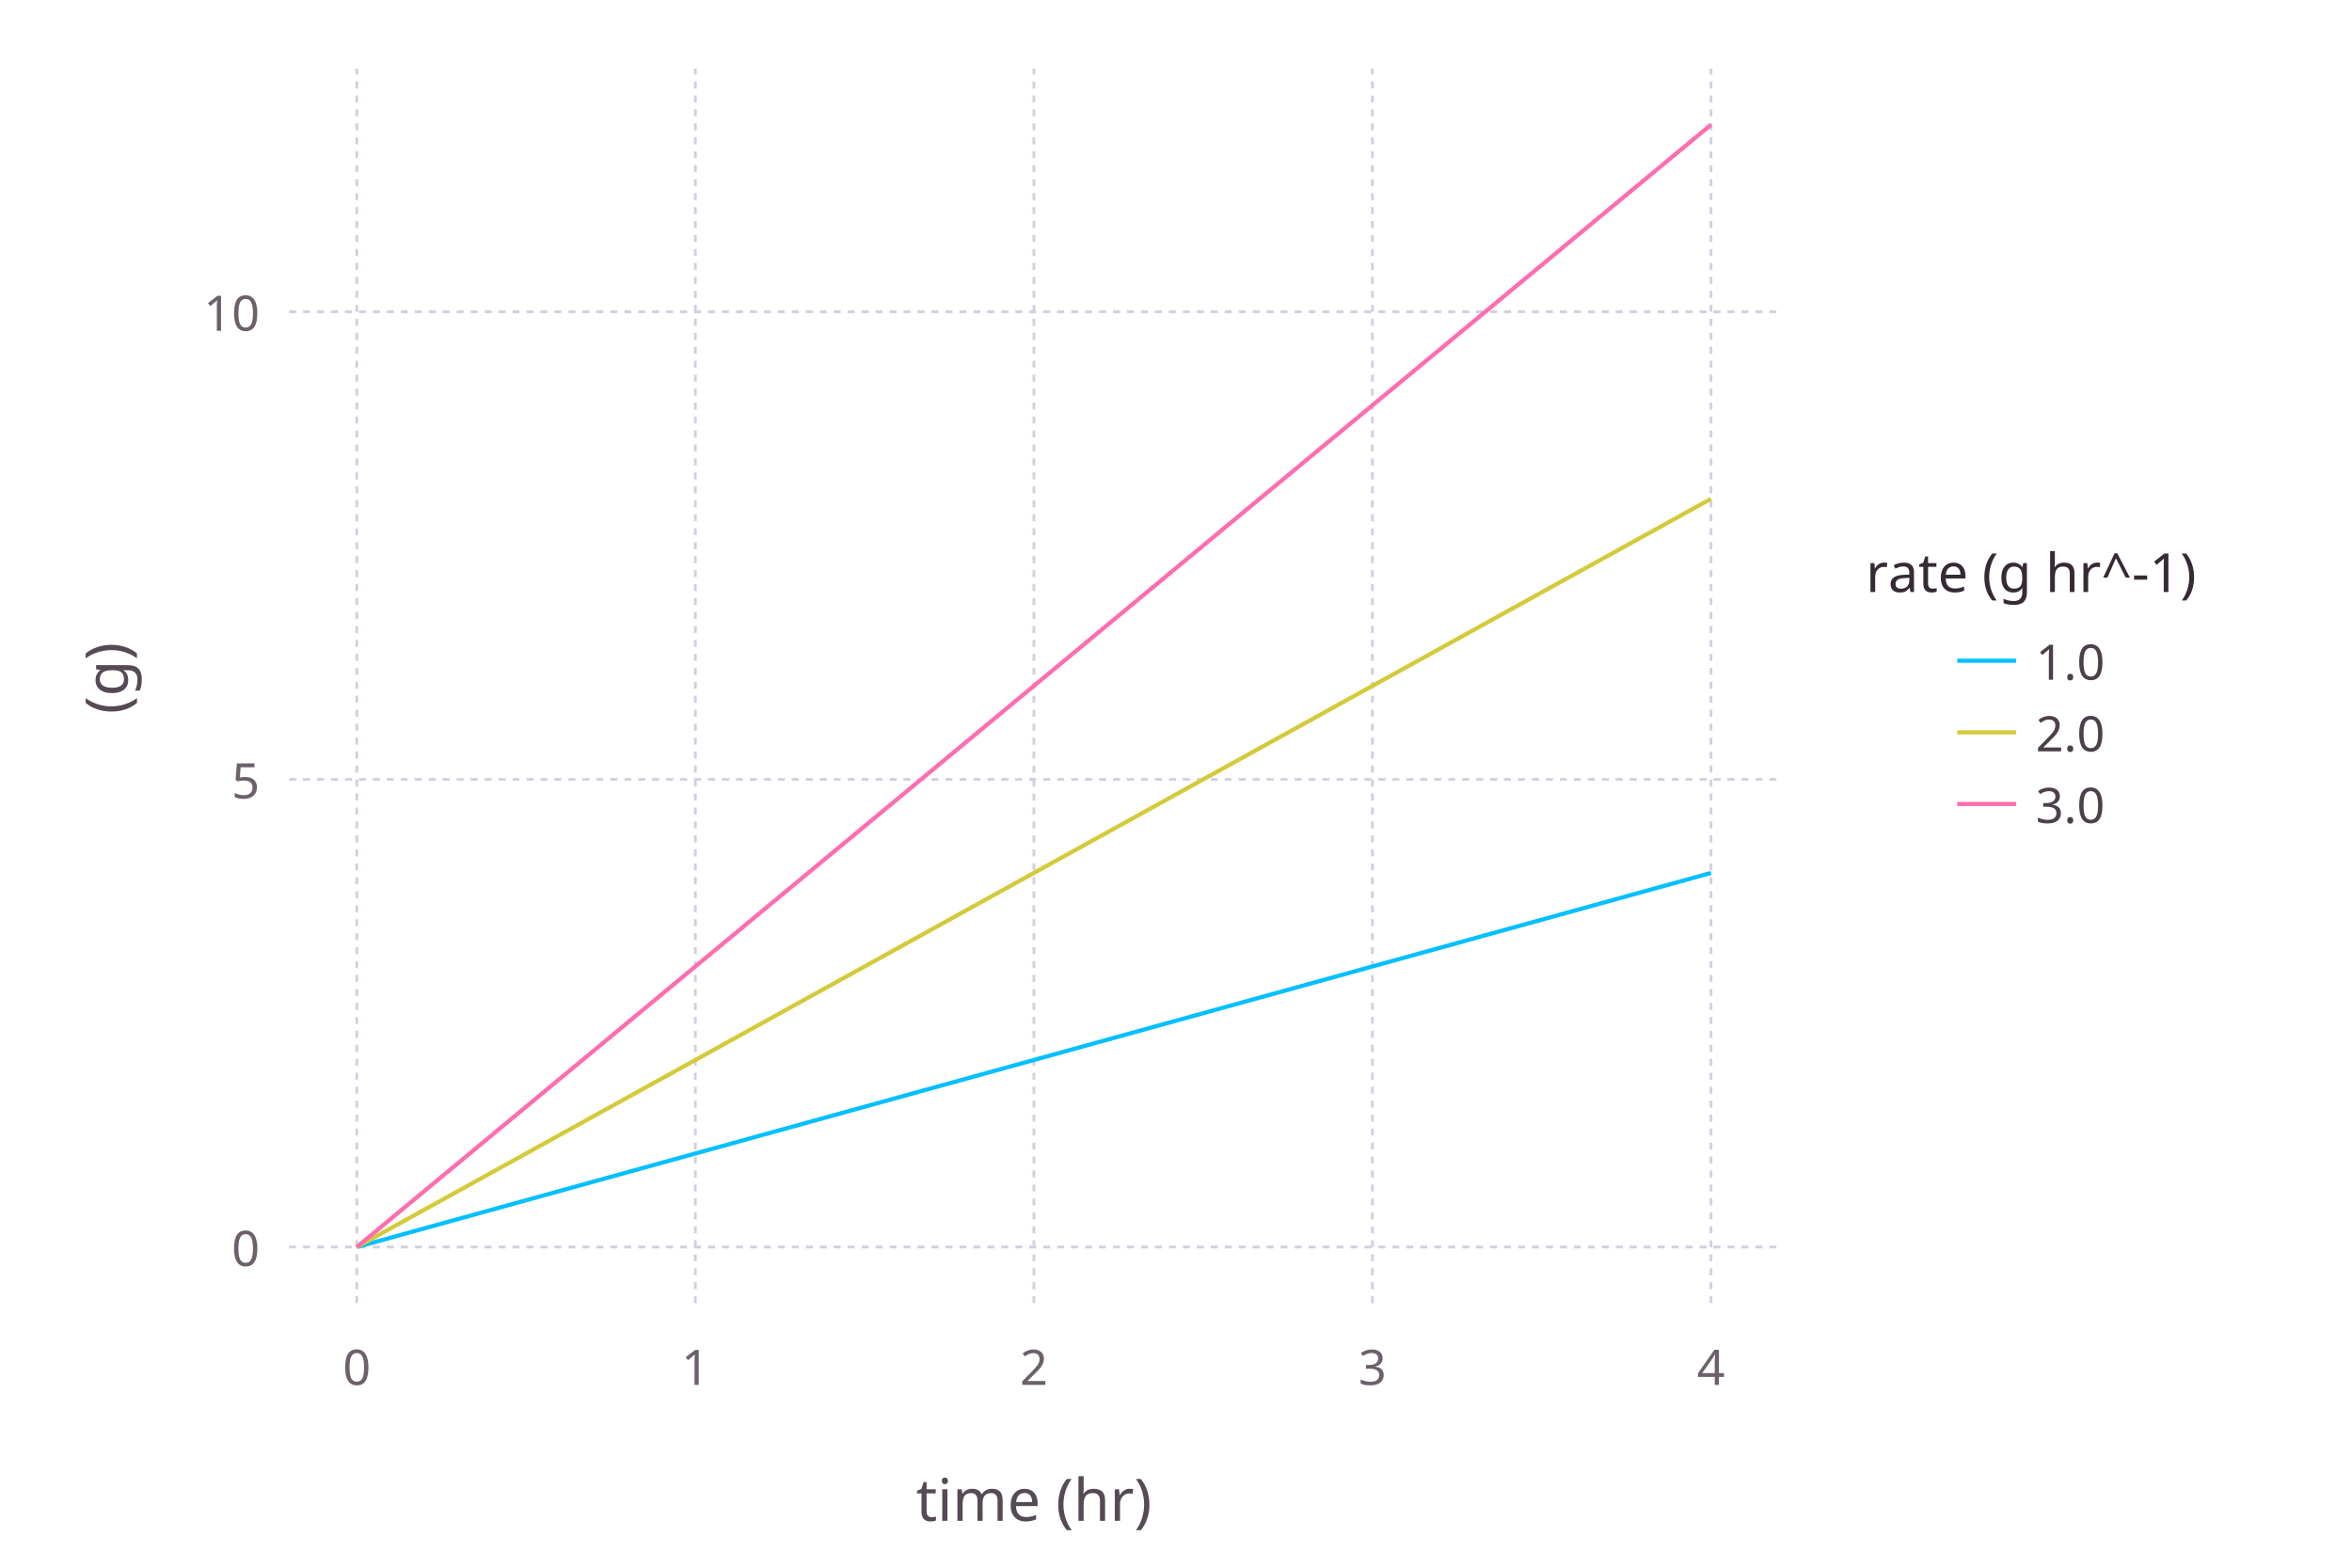
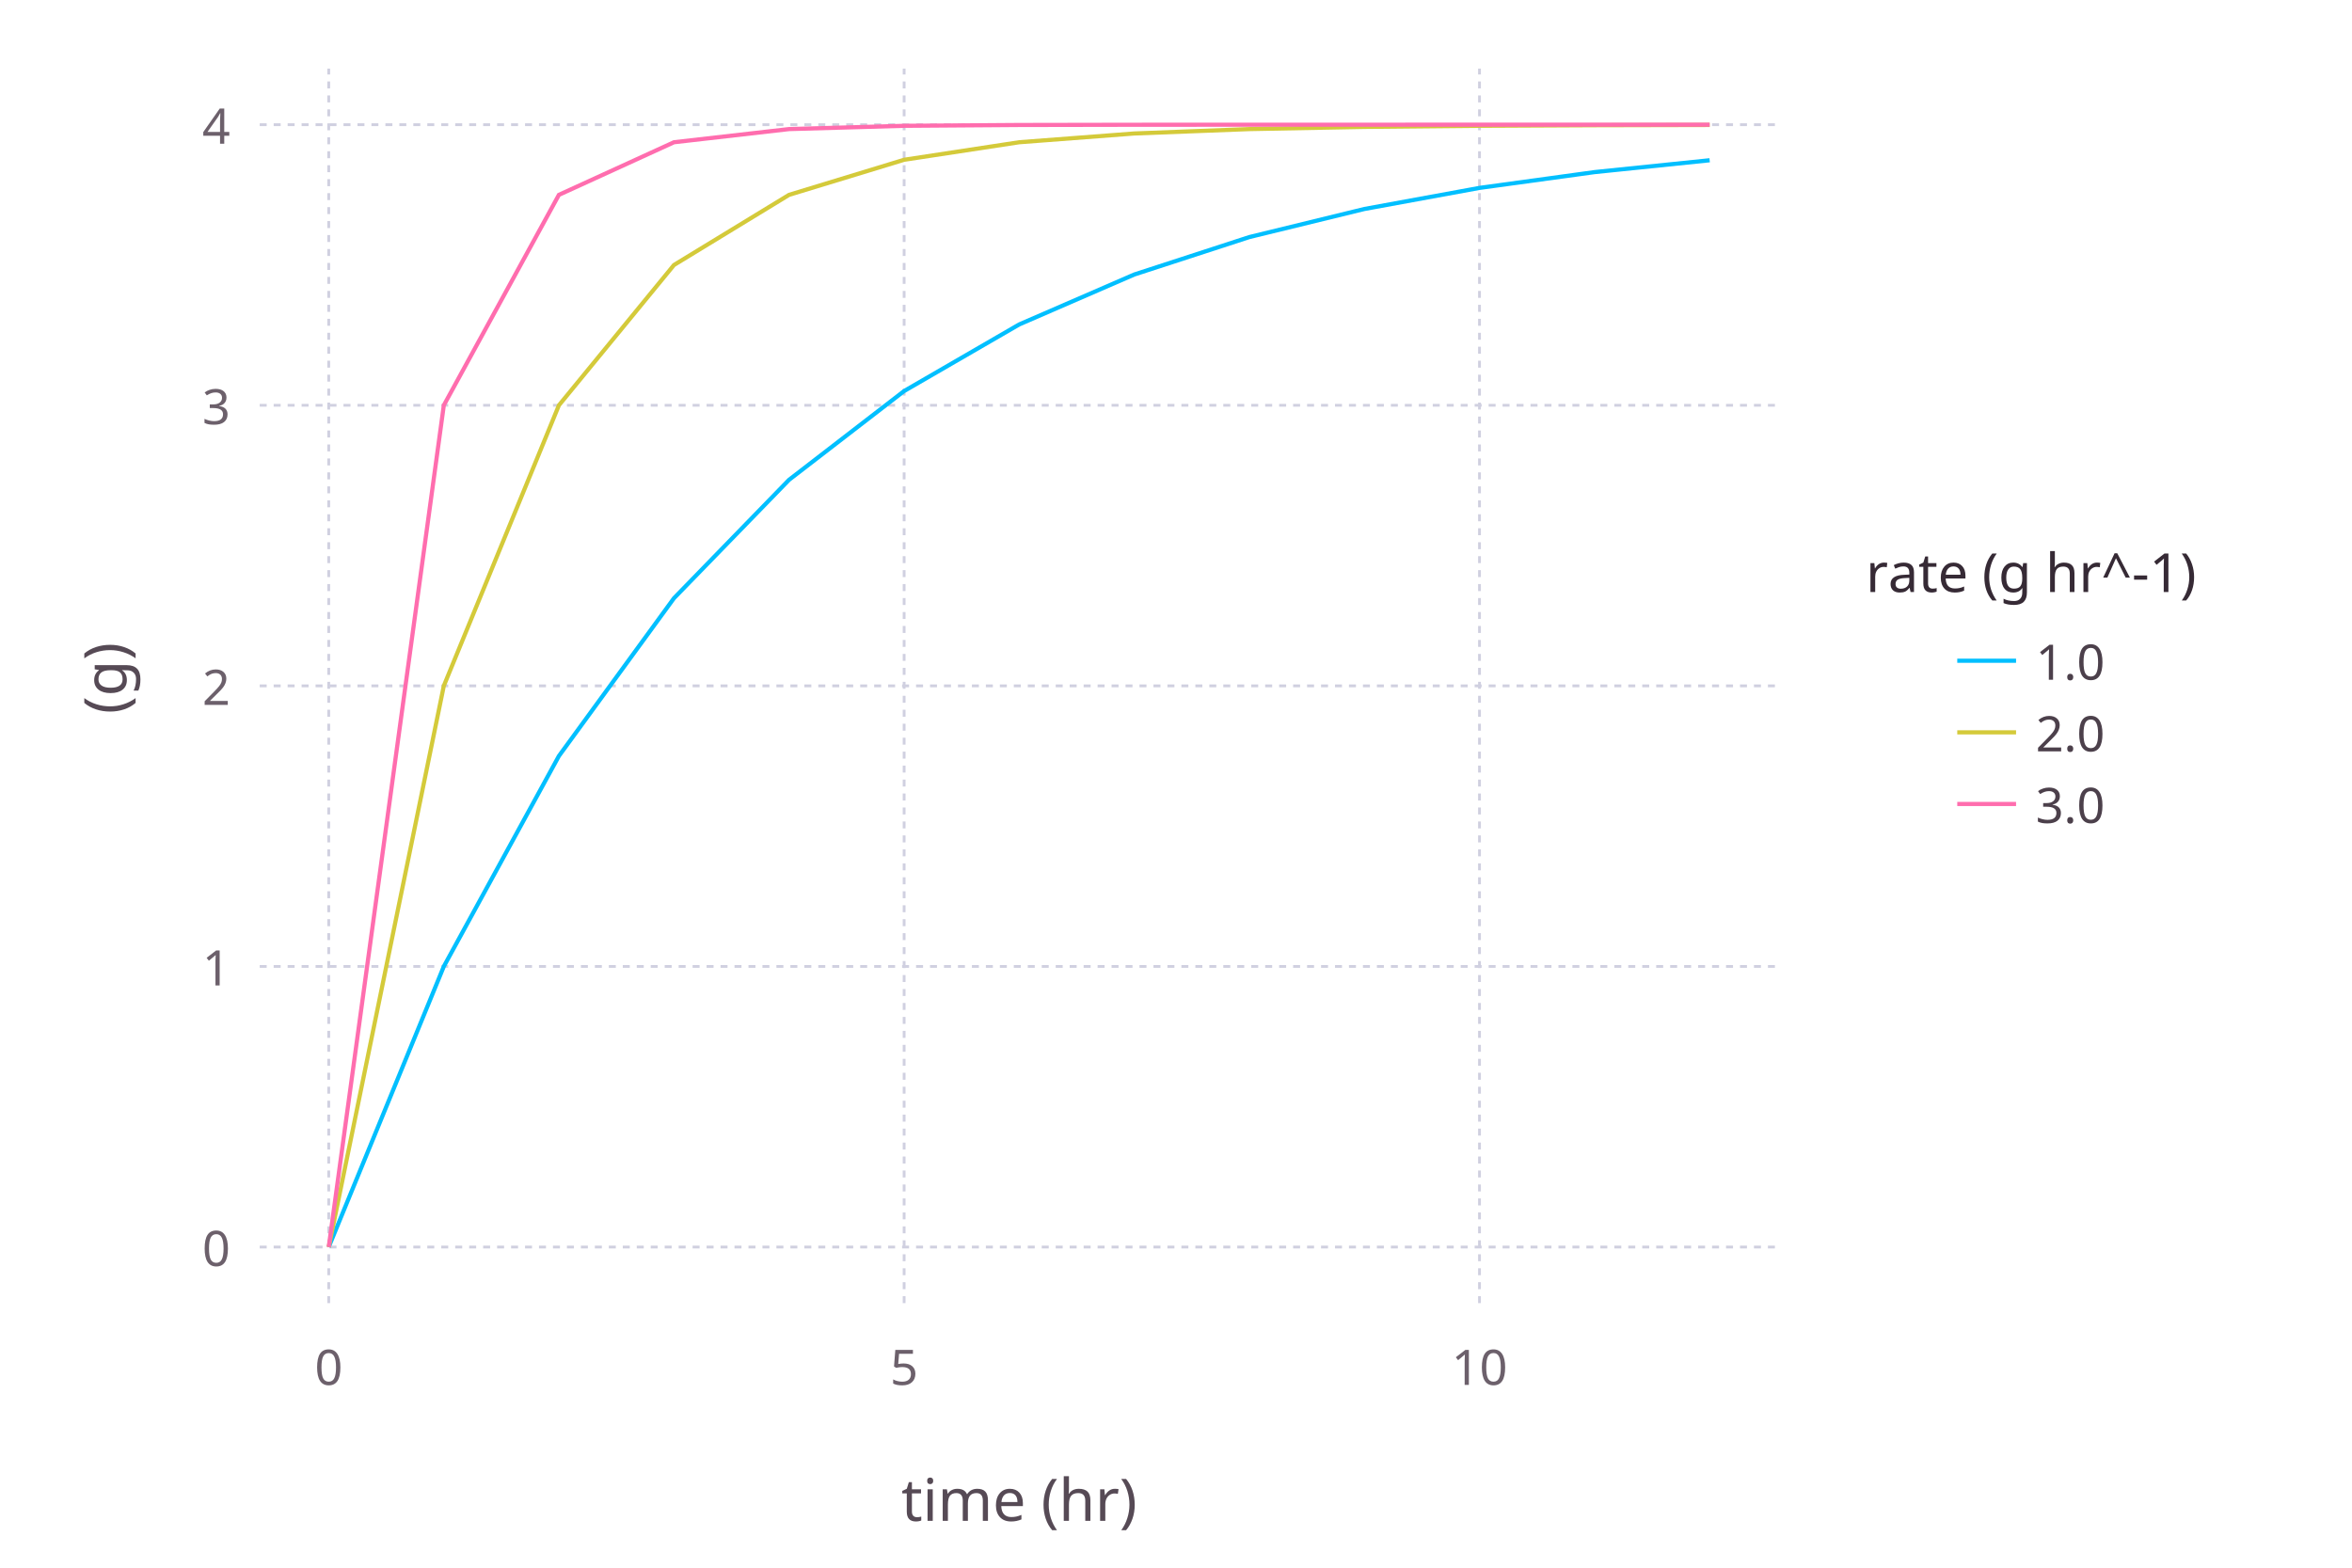
<svg xmlns="http://www.w3.org/2000/svg" xmlns:xlink="http://www.w3.org/1999/xlink" width="480" height="320" viewBox="0 0 480 320">
  <defs>
    <g>
-       <g id="glyph-0-0-e32bd720">
+       <g id="glyph-0-0-25b437ff">
        <path d="M 3.172 -0.75 C 3.305 -0.75 3.461 -0.758 3.641 -0.781 C 3.828 -0.812 3.969 -0.844 4.062 -0.875 L 4.062 -0.078 C 3.969 -0.023 3.816 0.02 3.609 0.062 C 3.41 0.102 3.203 0.125 2.984 0.125 C 1.734 0.125 1.109 -0.539 1.109 -1.875 L 1.109 -5.609 L 0.188 -5.609 L 0.188 -6.125 L 1.109 -6.547 L 1.531 -7.906 L 2.156 -7.906 L 2.156 -6.438 L 4.016 -6.438 L 4.016 -5.609 L 2.156 -5.609 L 2.156 -1.906 C 2.156 -1.531 2.242 -1.242 2.422 -1.047 C 2.609 -0.848 2.859 -0.75 3.172 -0.75 Z M 3.172 -0.75 " />
      </g>
-       <g id="glyph-0-1-e32bd720">
+       <g id="glyph-0-1-25b437ff">
        <path d="M 2.078 0 L 1.016 0 L 1.016 -6.438 L 2.078 -6.438 Z M 0.938 -8.172 C 0.938 -8.41 0.992 -8.582 1.109 -8.688 C 1.234 -8.789 1.383 -8.844 1.562 -8.844 C 1.727 -8.844 1.867 -8.789 1.984 -8.688 C 2.109 -8.582 2.172 -8.41 2.172 -8.172 C 2.172 -7.941 2.109 -7.77 1.984 -7.656 C 1.867 -7.551 1.727 -7.5 1.562 -7.5 C 1.383 -7.5 1.234 -7.551 1.109 -7.656 C 0.992 -7.77 0.938 -7.941 0.938 -8.172 Z M 0.938 -8.172 " />
      </g>
-       <g id="glyph-0-2-e32bd720">
+       <g id="glyph-0-2-25b437ff">
        <path d="M 9.203 0 L 9.203 -4.141 C 9.203 -5.16 8.77 -5.672 7.906 -5.672 C 7.301 -5.672 6.859 -5.492 6.578 -5.141 C 6.297 -4.797 6.156 -4.266 6.156 -3.547 L 6.156 0 L 5.109 0 L 5.109 -4.141 C 5.109 -4.648 5 -5.031 4.781 -5.281 C 4.57 -5.539 4.242 -5.672 3.797 -5.672 C 3.203 -5.672 2.766 -5.488 2.484 -5.125 C 2.211 -4.758 2.078 -4.16 2.078 -3.328 L 2.078 0 L 1.016 0 L 1.016 -6.438 L 1.875 -6.438 L 2.031 -5.562 L 2.094 -5.562 C 2.27 -5.875 2.523 -6.113 2.859 -6.281 C 3.191 -6.457 3.566 -6.547 3.984 -6.547 C 4.992 -6.547 5.648 -6.188 5.953 -5.469 L 6.016 -5.469 C 6.223 -5.812 6.504 -6.078 6.859 -6.266 C 7.211 -6.453 7.617 -6.547 8.078 -6.547 C 8.805 -6.547 9.348 -6.359 9.703 -5.984 C 10.066 -5.609 10.25 -5.008 10.25 -4.188 L 10.25 0 Z M 9.203 0 " />
      </g>
-       <g id="glyph-0-3-e32bd720">
+       <g id="glyph-0-3-25b437ff">
        <path d="M 3.75 0.125 C 2.789 0.125 2.035 -0.164 1.484 -0.75 C 0.93 -1.344 0.656 -2.148 0.656 -3.172 C 0.656 -4.203 0.91 -5.02 1.422 -5.625 C 1.941 -6.238 2.633 -6.547 3.5 -6.547 C 4.312 -6.547 4.957 -6.285 5.438 -5.766 C 5.914 -5.242 6.156 -4.539 6.156 -3.656 L 6.156 -3.016 L 1.75 -3.016 C 1.77 -2.285 1.957 -1.727 2.312 -1.344 C 2.664 -0.969 3.16 -0.781 3.797 -0.781 C 4.141 -0.781 4.469 -0.812 4.781 -0.875 C 5.094 -0.938 5.453 -1.051 5.859 -1.219 L 5.859 -0.297 C 5.504 -0.148 5.172 -0.047 4.859 0.016 C 4.547 0.086 4.176 0.125 3.75 0.125 Z M 3.5 -5.688 C 2.988 -5.688 2.586 -5.523 2.297 -5.203 C 2.004 -4.879 1.832 -4.426 1.781 -3.844 L 5.047 -3.844 C 5.047 -4.445 4.91 -4.906 4.641 -5.219 C 4.367 -5.531 3.988 -5.688 3.5 -5.688 Z M 3.5 -5.688 " />
      </g>
-       <g id="glyph-0-4-e32bd720">
+       <g id="glyph-0-4-25b437ff">
</g>
-       <g id="glyph-0-5-e32bd720">
+       <g id="glyph-0-5-25b437ff">
        <path d="M 0.484 -3.281 C 0.484 -4.32 0.633 -5.289 0.938 -6.188 C 1.238 -7.094 1.676 -7.883 2.25 -8.562 L 3.234 -8.562 C 2.672 -7.812 2.25 -6.984 1.969 -6.078 C 1.688 -5.18 1.547 -4.254 1.547 -3.297 C 1.547 -2.359 1.691 -1.441 1.984 -0.547 C 2.273 0.348 2.691 1.164 3.234 1.906 L 2.25 1.906 C 1.676 1.238 1.238 0.461 0.938 -0.422 C 0.633 -1.316 0.484 -2.27 0.484 -3.281 Z M 0.484 -3.281 " />
      </g>
-       <g id="glyph-0-6-e32bd720">
+       <g id="glyph-0-6-25b437ff">
        <path d="M 5.406 0 L 5.406 -4.109 C 5.406 -4.641 5.285 -5.031 5.047 -5.281 C 4.816 -5.539 4.457 -5.672 3.969 -5.672 C 3.312 -5.672 2.832 -5.488 2.531 -5.125 C 2.227 -4.758 2.078 -4.16 2.078 -3.328 L 2.078 0 L 1.016 0 L 1.016 -9.125 L 2.078 -9.125 L 2.078 -6.453 C 2.078 -6.098 2.055 -5.797 2.016 -5.547 L 2.094 -5.547 C 2.281 -5.859 2.547 -6.102 2.891 -6.281 C 3.242 -6.457 3.645 -6.547 4.094 -6.547 C 4.875 -6.547 5.461 -6.359 5.859 -5.984 C 6.254 -5.609 6.453 -5.008 6.453 -4.188 L 6.453 0 Z M 5.406 0 " />
      </g>
-       <g id="glyph-0-7-e32bd720">
+       <g id="glyph-0-7-25b437ff">
        <path d="M 4.016 -6.547 C 4.305 -6.547 4.562 -6.523 4.781 -6.484 L 4.641 -5.516 C 4.41 -5.566 4.18 -5.594 3.953 -5.594 C 3.609 -5.594 3.289 -5.5 3 -5.312 C 2.707 -5.125 2.477 -4.863 2.312 -4.531 C 2.156 -4.195 2.078 -3.832 2.078 -3.438 L 2.078 0 L 1.016 0 L 1.016 -6.438 L 1.891 -6.438 L 2 -5.25 L 2.047 -5.25 C 2.297 -5.676 2.586 -6 2.922 -6.219 C 3.254 -6.438 3.617 -6.547 4.016 -6.547 Z M 4.016 -6.547 " />
      </g>
-       <g id="glyph-0-8-e32bd720">
+       <g id="glyph-0-8-25b437ff">
        <path d="M 3.125 -3.281 C 3.125 -2.258 2.969 -1.301 2.656 -0.406 C 2.352 0.477 1.922 1.25 1.359 1.906 L 0.375 1.906 C 0.914 1.164 1.328 0.348 1.609 -0.547 C 1.898 -1.441 2.047 -2.359 2.047 -3.297 C 2.047 -4.254 1.906 -5.18 1.625 -6.078 C 1.344 -6.984 0.922 -7.812 0.359 -8.562 L 1.359 -8.562 C 1.93 -7.883 2.367 -7.094 2.672 -6.188 C 2.973 -5.281 3.125 -4.312 3.125 -3.281 Z M 3.125 -3.281 " />
      </g>
-       <g id="glyph-1-0-e32bd720">
+       <g id="glyph-1-0-25b437ff">
        <path d="M 5.234 -3.578 C 5.234 -2.336 5.035 -1.414 4.641 -0.812 C 4.242 -0.207 3.648 0.094 2.859 0.094 C 2.078 0.094 1.484 -0.211 1.078 -0.828 C 0.68 -1.453 0.484 -2.367 0.484 -3.578 C 0.484 -4.816 0.676 -5.738 1.062 -6.344 C 1.445 -6.945 2.047 -7.25 2.859 -7.25 C 3.629 -7.25 4.219 -6.938 4.625 -6.312 C 5.031 -5.688 5.234 -4.773 5.234 -3.578 Z M 1.375 -3.578 C 1.375 -2.547 1.488 -1.801 1.719 -1.344 C 1.957 -0.883 2.336 -0.656 2.859 -0.656 C 3.379 -0.656 3.754 -0.891 3.984 -1.359 C 4.223 -1.828 4.344 -2.566 4.344 -3.578 C 4.344 -4.578 4.223 -5.312 3.984 -5.781 C 3.754 -6.258 3.379 -6.5 2.859 -6.5 C 2.336 -6.5 1.957 -6.266 1.719 -5.797 C 1.488 -5.336 1.375 -4.598 1.375 -3.578 Z M 1.375 -3.578 " />
      </g>
-       <g id="glyph-1-1-e32bd720">
+       <g id="glyph-1-1-25b437ff">
+         <path d="M 2.75 -4.375 C 3.5 -4.375 4.086 -4.188 4.516 -3.812 C 4.941 -3.438 5.156 -2.926 5.156 -2.281 C 5.156 -1.539 4.914 -0.957 4.438 -0.531 C 3.969 -0.113 3.316 0.094 2.484 0.094 C 1.68 0.094 1.062 -0.031 0.625 -0.281 L 0.625 -1.125 C 0.863 -0.977 1.148 -0.863 1.484 -0.781 C 1.828 -0.695 2.16 -0.656 2.484 -0.656 C 3.047 -0.656 3.477 -0.785 3.781 -1.047 C 4.094 -1.316 4.25 -1.695 4.25 -2.188 C 4.25 -3.156 3.656 -3.641 2.469 -3.641 C 2.082 -3.641 1.672 -3.586 1.234 -3.484 L 0.797 -3.766 L 1.062 -7.141 L 4.656 -7.141 L 4.656 -6.344 L 1.828 -6.344 L 1.656 -4.266 C 2.031 -4.336 2.395 -4.375 2.75 -4.375 Z M 2.75 -4.375 " />
+       </g>
+       <g id="glyph-1-2-25b437ff">
        <path d="M 3.547 0 L 2.688 0 L 2.688 -4.984 C 2.688 -5.43 2.703 -5.844 2.734 -6.219 C 2.641 -6.125 2.539 -6.035 2.438 -5.953 C 2.102 -5.672 1.738 -5.367 1.344 -5.047 L 0.891 -5.641 L 2.828 -7.141 L 3.547 -7.141 Z M 3.547 0 " />
      </g>
-       <g id="glyph-1-2-e32bd720">
+       <g id="glyph-1-3-25b437ff">
        <path d="M 5.203 0 L 0.484 0 L 0.484 -0.734 L 2.344 -2.625 C 2.906 -3.195 3.273 -3.602 3.453 -3.844 C 3.641 -4.082 3.781 -4.316 3.875 -4.547 C 3.969 -4.773 4.016 -5.02 4.016 -5.281 C 4.016 -5.664 3.898 -5.961 3.672 -6.172 C 3.441 -6.379 3.133 -6.484 2.75 -6.484 C 2.457 -6.484 2.18 -6.438 1.922 -6.344 C 1.66 -6.25 1.363 -6.07 1.031 -5.812 L 0.562 -6.406 C 1.227 -6.957 1.957 -7.234 2.75 -7.234 C 3.414 -7.234 3.941 -7.062 4.328 -6.719 C 4.711 -6.383 4.906 -5.926 4.906 -5.344 C 4.906 -5.031 4.848 -4.727 4.734 -4.438 C 4.629 -4.145 4.461 -3.848 4.234 -3.547 C 4.004 -3.242 3.617 -2.832 3.078 -2.312 L 1.594 -0.844 L 1.594 -0.797 L 5.203 -0.797 Z M 5.203 0 " />
      </g>
-       <g id="glyph-1-3-e32bd720">
+       <g id="glyph-1-4-25b437ff">
        <path d="M 4.938 -5.469 C 4.938 -5.008 4.805 -4.633 4.547 -4.344 C 4.297 -4.051 3.93 -3.859 3.453 -3.766 L 3.453 -3.719 C 4.023 -3.645 4.453 -3.461 4.734 -3.172 C 5.016 -2.879 5.156 -2.5 5.156 -2.031 C 5.156 -1.352 4.914 -0.828 4.438 -0.453 C 3.969 -0.086 3.289 0.094 2.406 0.094 C 2.031 0.094 1.68 0.066 1.359 0.016 C 1.047 -0.035 0.742 -0.133 0.453 -0.281 L 0.453 -1.109 C 0.754 -0.961 1.078 -0.848 1.422 -0.766 C 1.766 -0.68 2.098 -0.641 2.422 -0.641 C 3.629 -0.641 4.234 -1.109 4.234 -2.047 C 4.234 -2.891 3.566 -3.312 2.234 -3.312 L 1.531 -3.312 L 1.531 -4.062 L 2.234 -4.062 C 2.797 -4.062 3.234 -4.18 3.547 -4.422 C 3.867 -4.66 4.031 -4.988 4.031 -5.406 C 4.031 -5.75 3.914 -6.016 3.688 -6.203 C 3.457 -6.398 3.141 -6.5 2.734 -6.5 C 2.41 -6.5 2.113 -6.453 1.844 -6.359 C 1.582 -6.273 1.273 -6.125 0.922 -5.906 L 0.484 -6.5 C 0.773 -6.727 1.113 -6.906 1.5 -7.031 C 1.883 -7.164 2.289 -7.234 2.719 -7.234 C 3.414 -7.234 3.957 -7.078 4.344 -6.766 C 4.738 -6.453 4.938 -6.02 4.938 -5.469 Z M 4.938 -5.469 " />
      </g>
-       <g id="glyph-1-4-e32bd720">
+       <g id="glyph-1-5-25b437ff">
        <path d="M 5.516 -1.625 L 4.484 -1.625 L 4.484 0 L 3.625 0 L 3.625 -1.625 L 0.203 -1.625 L 0.203 -2.375 L 3.562 -7.172 L 4.484 -7.172 L 4.484 -2.406 L 5.516 -2.406 Z M 3.625 -2.406 L 3.625 -4.656 C 3.625 -5.102 3.645 -5.629 3.688 -6.234 L 3.641 -6.234 C 3.598 -6.148 3.531 -6.023 3.438 -5.859 C 3.352 -5.691 3.273 -5.555 3.203 -5.453 L 1.062 -2.406 Z M 3.625 -2.406 " />
      </g>
-       <g id="glyph-1-5-e32bd720">
-         <path d="M 2.75 -4.375 C 3.5 -4.375 4.086 -4.188 4.516 -3.812 C 4.941 -3.438 5.156 -2.926 5.156 -2.281 C 5.156 -1.539 4.914 -0.957 4.438 -0.531 C 3.969 -0.113 3.316 0.094 2.484 0.094 C 1.68 0.094 1.062 -0.031 0.625 -0.281 L 0.625 -1.125 C 0.863 -0.977 1.148 -0.863 1.484 -0.781 C 1.828 -0.695 2.16 -0.656 2.484 -0.656 C 3.047 -0.656 3.477 -0.785 3.781 -1.047 C 4.094 -1.316 4.25 -1.695 4.25 -2.188 C 4.25 -3.156 3.656 -3.641 2.469 -3.641 C 2.082 -3.641 1.672 -3.586 1.234 -3.484 L 0.797 -3.766 L 1.062 -7.141 L 4.656 -7.141 L 4.656 -6.344 L 1.828 -6.344 L 1.656 -4.266 C 2.031 -4.336 2.395 -4.375 2.75 -4.375 Z M 2.75 -4.375 " />
-       </g>
-       <g id="glyph-1-6-e32bd720">
+       <g id="glyph-1-6-25b437ff">
        <path d="M 0.719 -0.547 C 0.719 -0.754 0.77 -0.914 0.875 -1.031 C 0.977 -1.156 1.129 -1.219 1.328 -1.219 C 1.523 -1.219 1.676 -1.156 1.781 -1.031 C 1.895 -0.914 1.953 -0.754 1.953 -0.547 C 1.953 -0.328 1.895 -0.156 1.781 -0.031 C 1.676 0.082 1.523 0.141 1.328 0.141 C 1.141 0.141 0.988 0.082 0.875 -0.031 C 0.77 -0.156 0.719 -0.328 0.719 -0.547 Z M 0.719 -0.547 " />
      </g>
-       <g id="glyph-2-0-e32bd720">
+       <g id="glyph-2-0-25b437ff">
</g>
-       <g id="glyph-3-0-e32bd720">
+       <g id="glyph-3-0-25b437ff">
        <path d="M -3.281 -0.484 C -4.32 -0.484 -5.289 -0.633 -6.188 -0.938 C -7.094 -1.238 -7.883 -1.676 -8.562 -2.25 L -8.562 -3.234 C -7.812 -2.672 -6.984 -2.25 -6.078 -1.969 C -5.18 -1.688 -4.254 -1.547 -3.297 -1.547 C -2.359 -1.547 -1.441 -1.691 -0.547 -1.984 C 0.348 -2.273 1.164 -2.691 1.906 -3.234 L 1.906 -2.25 C 1.238 -1.676 0.461 -1.238 -0.422 -0.938 C -1.316 -0.633 -2.27 -0.484 -3.281 -0.484 Z M -3.281 -0.484 " />
      </g>
-       <g id="glyph-3-1-e32bd720">
+       <g id="glyph-3-1-25b437ff">
        <path d="M -0.75 -3.469 C -0.75 -4.113 -0.922 -4.582 -1.266 -4.875 C -1.617 -5.176 -2.18 -5.328 -2.953 -5.328 L -3.203 -5.328 C -4.066 -5.328 -4.691 -5.176 -5.078 -4.875 C -5.473 -4.582 -5.672 -4.109 -5.672 -3.453 C -5.672 -2.91 -5.457 -2.488 -5.031 -2.188 C -4.602 -1.895 -3.988 -1.75 -3.188 -1.75 C -2.395 -1.75 -1.789 -1.891 -1.375 -2.172 C -0.957 -2.461 -0.75 -2.895 -0.75 -3.469 Z M -0.062 -5.312 L -0.844 -5.344 L -0.844 -5.297 C -0.195 -4.867 0.125 -4.207 0.125 -3.312 C 0.125 -2.477 -0.164 -1.828 -0.75 -1.359 C -1.332 -0.891 -2.148 -0.656 -3.203 -0.656 C -4.242 -0.656 -5.062 -0.891 -5.656 -1.359 C -6.25 -1.836 -6.547 -2.484 -6.547 -3.297 C -6.547 -4.172 -6.223 -4.844 -5.578 -5.312 L -5.578 -5.375 L -6.438 -5.516 L -6.438 -6.359 L 0.109 -6.359 C 1.023 -6.359 1.719 -6.125 2.188 -5.656 C 2.656 -5.188 2.891 -4.461 2.891 -3.484 C 2.891 -2.547 2.75 -1.773 2.469 -1.172 L 1.5 -1.172 C 1.832 -1.797 2 -2.586 2 -3.547 C 2 -4.086 1.836 -4.516 1.516 -4.828 C 1.203 -5.148 0.758 -5.312 0.188 -5.312 Z M -0.062 -5.312 " />
      </g>
-       <g id="glyph-4-0-e32bd720">
+       <g id="glyph-4-0-25b437ff">
        <path d="M -3.281 -3.125 C -2.258 -3.125 -1.301 -2.969 -0.406 -2.656 C 0.477 -2.352 1.25 -1.922 1.906 -1.359 L 1.906 -0.375 C 1.164 -0.914 0.348 -1.328 -0.547 -1.609 C -1.441 -1.898 -2.359 -2.047 -3.297 -2.047 C -4.254 -2.047 -5.18 -1.906 -6.078 -1.625 C -6.984 -1.344 -7.812 -0.922 -8.562 -0.359 L -8.562 -1.359 C -7.883 -1.93 -7.094 -2.367 -6.188 -2.672 C -5.281 -2.973 -4.312 -3.125 -3.281 -3.125 Z M -3.281 -3.125 " />
      </g>
-       <g id="glyph-5-0-e32bd720">
+       <g id="glyph-5-0-25b437ff">
        <path d="M 3.688 -6 C 3.945 -6 4.176 -5.977 4.375 -5.938 L 4.266 -5.047 C 4.047 -5.098 3.832 -5.125 3.625 -5.125 C 3.312 -5.125 3.02 -5.035 2.75 -4.859 C 2.488 -4.691 2.281 -4.457 2.125 -4.156 C 1.977 -3.852 1.906 -3.516 1.906 -3.141 L 1.906 0 L 0.938 0 L 0.938 -5.891 L 1.734 -5.891 L 1.844 -4.812 L 1.875 -4.812 C 2.102 -5.207 2.367 -5.504 2.672 -5.703 C 2.984 -5.898 3.32 -6 3.688 -6 Z M 3.688 -6 " />
      </g>
-       <g id="glyph-5-1-e32bd720">
+       <g id="glyph-5-1-25b437ff">
        <path d="M 4.578 0 L 4.391 -0.844 L 4.344 -0.844 C 4.051 -0.469 3.758 -0.211 3.469 -0.078 C 3.176 0.047 2.805 0.109 2.359 0.109 C 1.785 0.109 1.332 -0.039 1 -0.344 C 0.664 -0.656 0.5 -1.086 0.5 -1.641 C 0.5 -2.836 1.441 -3.461 3.328 -3.516 L 4.328 -3.562 L 4.328 -3.906 C 4.328 -4.352 4.227 -4.68 4.031 -4.891 C 3.844 -5.109 3.535 -5.219 3.109 -5.219 C 2.797 -5.219 2.5 -5.172 2.219 -5.078 C 1.945 -4.984 1.691 -4.879 1.453 -4.766 L 1.156 -5.484 C 1.445 -5.641 1.77 -5.766 2.125 -5.859 C 2.477 -5.953 2.828 -6 3.172 -6 C 3.879 -6 4.406 -5.836 4.75 -5.516 C 5.102 -5.203 5.281 -4.703 5.281 -4.016 L 5.281 0 Z M 2.578 -0.672 C 3.117 -0.672 3.547 -0.816 3.859 -1.109 C 4.172 -1.398 4.328 -1.816 4.328 -2.359 L 4.328 -2.891 L 3.453 -2.844 C 2.773 -2.82 2.281 -2.711 1.969 -2.516 C 1.664 -2.328 1.516 -2.031 1.516 -1.625 C 1.516 -1.32 1.609 -1.086 1.797 -0.922 C 1.984 -0.754 2.242 -0.672 2.578 -0.672 Z M 2.578 -0.672 " />
      </g>
-       <g id="glyph-5-2-e32bd720">
+       <g id="glyph-5-2-25b437ff">
        <path d="M 2.906 -0.688 C 3.031 -0.688 3.176 -0.695 3.344 -0.719 C 3.508 -0.738 3.641 -0.77 3.734 -0.812 L 3.734 -0.062 C 3.641 -0.02 3.5 0.016 3.312 0.047 C 3.125 0.086 2.93 0.109 2.734 0.109 C 1.586 0.109 1.016 -0.5 1.016 -1.719 L 1.016 -5.141 L 0.172 -5.141 L 0.172 -5.609 L 1.016 -6 L 1.406 -7.25 L 1.984 -7.25 L 1.984 -5.891 L 3.688 -5.891 L 3.688 -5.141 L 1.984 -5.141 L 1.984 -1.734 C 1.984 -1.398 2.062 -1.141 2.219 -0.953 C 2.383 -0.773 2.613 -0.688 2.906 -0.688 Z M 2.906 -0.688 " />
      </g>
-       <g id="glyph-5-3-e32bd720">
+       <g id="glyph-5-3-25b437ff">
        <path d="M 3.438 0.109 C 2.551 0.109 1.859 -0.156 1.359 -0.688 C 0.859 -1.227 0.609 -1.969 0.609 -2.906 C 0.609 -3.852 0.844 -4.602 1.312 -5.156 C 1.781 -5.719 2.414 -6 3.219 -6 C 3.957 -6 4.547 -5.758 4.984 -5.281 C 5.422 -4.812 5.641 -4.164 5.641 -3.344 L 5.641 -2.766 L 1.609 -2.766 C 1.629 -2.086 1.797 -1.578 2.109 -1.234 C 2.43 -0.891 2.891 -0.719 3.484 -0.719 C 3.797 -0.719 4.094 -0.742 4.375 -0.797 C 4.664 -0.848 5 -0.957 5.375 -1.125 L 5.375 -0.281 C 5.051 -0.133 4.742 -0.035 4.453 0.016 C 4.172 0.078 3.832 0.109 3.438 0.109 Z M 3.203 -5.219 C 2.742 -5.219 2.379 -5.066 2.109 -4.766 C 1.836 -4.473 1.676 -4.062 1.625 -3.531 L 4.625 -3.531 C 4.625 -4.082 4.5 -4.5 4.25 -4.781 C 4 -5.07 3.648 -5.219 3.203 -5.219 Z M 3.203 -5.219 " />
      </g>
-       <g id="glyph-5-4-e32bd720">
+       <g id="glyph-5-4-25b437ff">
</g>
-       <g id="glyph-5-5-e32bd720">
+       <g id="glyph-5-5-25b437ff">
        <path d="M 0.438 -3.016 C 0.438 -3.961 0.57 -4.848 0.844 -5.672 C 1.125 -6.504 1.531 -7.234 2.062 -7.859 L 2.969 -7.859 C 2.457 -7.16 2.07 -6.395 1.812 -5.562 C 1.551 -4.738 1.422 -3.895 1.422 -3.031 C 1.422 -2.164 1.551 -1.32 1.812 -0.5 C 2.082 0.312 2.461 1.055 2.953 1.734 L 2.062 1.734 C 1.531 1.129 1.125 0.422 0.844 -0.391 C 0.57 -1.203 0.438 -2.078 0.438 -3.016 Z M 0.438 -3.016 " />
      </g>
-       <g id="glyph-5-6-e32bd720">
+       <g id="glyph-5-6-25b437ff">
        <path d="M 3.188 -0.688 C 3.781 -0.688 4.207 -0.844 4.469 -1.156 C 4.738 -1.477 4.875 -1.992 4.875 -2.703 L 4.875 -2.938 C 4.875 -3.727 4.738 -4.301 4.469 -4.656 C 4.195 -5.008 3.758 -5.188 3.156 -5.188 C 2.664 -5.188 2.285 -4.988 2.016 -4.594 C 1.742 -4.207 1.609 -3.648 1.609 -2.922 C 1.609 -2.191 1.738 -1.633 2 -1.25 C 2.258 -0.875 2.656 -0.688 3.188 -0.688 Z M 4.875 -0.047 L 4.906 -0.781 L 4.859 -0.781 C 4.461 -0.188 3.852 0.109 3.031 0.109 C 2.27 0.109 1.676 -0.156 1.25 -0.688 C 0.82 -1.219 0.609 -1.969 0.609 -2.938 C 0.609 -3.883 0.82 -4.629 1.25 -5.172 C 1.688 -5.723 2.281 -6 3.031 -6 C 3.82 -6 4.438 -5.703 4.875 -5.109 L 4.938 -5.109 L 5.062 -5.891 L 5.828 -5.891 L 5.828 0.094 C 5.828 0.938 5.613 1.57 5.188 2 C 4.758 2.426 4.094 2.641 3.188 2.641 C 2.332 2.641 1.625 2.516 1.062 2.266 L 1.062 1.375 C 1.633 1.688 2.363 1.844 3.25 1.844 C 3.75 1.844 4.145 1.691 4.438 1.391 C 4.727 1.098 4.875 0.691 4.875 0.172 Z M 4.875 -0.047 " />
      </g>
-       <g id="glyph-5-7-e32bd720">
+       <g id="glyph-5-7-25b437ff">
        <path d="M 4.953 0 L 4.953 -3.766 C 4.953 -4.242 4.844 -4.598 4.625 -4.828 C 4.414 -5.066 4.082 -5.188 3.625 -5.188 C 3.031 -5.188 2.594 -5.02 2.312 -4.688 C 2.039 -4.352 1.906 -3.805 1.906 -3.047 L 1.906 0 L 0.938 0 L 0.938 -8.359 L 1.906 -8.359 L 1.906 -5.906 C 1.906 -5.582 1.883 -5.305 1.844 -5.078 L 1.906 -5.078 C 2.082 -5.367 2.332 -5.594 2.656 -5.75 C 2.977 -5.914 3.344 -6 3.75 -6 C 4.469 -6 5.004 -5.828 5.359 -5.484 C 5.723 -5.141 5.906 -4.594 5.906 -3.844 L 5.906 0 Z M 4.953 0 " />
      </g>
-       <g id="glyph-5-8-e32bd720">
+       <g id="glyph-5-8-25b437ff">
        <path d="M 0.422 -2.938 L 2.75 -7.906 L 3.297 -7.906 L 5.875 -2.938 L 5.016 -2.938 L 3.031 -6.891 L 1.281 -2.938 Z M 0.422 -2.938 " />
      </g>
-       <g id="glyph-5-9-e32bd720">
+       <g id="glyph-5-9-25b437ff">
        <path d="M 0.438 -2.516 L 0.438 -3.375 L 3.109 -3.375 L 3.109 -2.516 Z M 0.438 -2.516 " />
      </g>
-       <g id="glyph-5-10-e32bd720">
+       <g id="glyph-5-10-25b437ff">
        <path d="M 3.906 0 L 2.953 0 L 2.953 -5.484 C 2.953 -5.973 2.969 -6.426 3 -6.844 C 2.906 -6.738 2.801 -6.641 2.688 -6.547 C 2.312 -6.234 1.91 -5.898 1.484 -5.547 L 0.984 -6.203 L 3.109 -7.859 L 3.906 -7.859 Z M 3.906 0 " />
      </g>
-       <g id="glyph-5-11-e32bd720">
+       <g id="glyph-5-11-25b437ff">
        <path d="M 2.859 -3.016 C 2.859 -2.066 2.719 -1.188 2.438 -0.375 C 2.164 0.438 1.766 1.141 1.234 1.734 L 0.344 1.734 C 0.832 1.066 1.207 0.32 1.469 -0.5 C 1.738 -1.32 1.875 -2.164 1.875 -3.031 C 1.875 -3.895 1.742 -4.738 1.484 -5.562 C 1.223 -6.395 0.836 -7.16 0.328 -7.859 L 1.234 -7.859 C 1.766 -7.223 2.164 -6.488 2.438 -5.656 C 2.719 -4.832 2.859 -3.953 2.859 -3.016 Z M 2.859 -3.016 " />
      </g>
    </g>
  </defs>
  <rect x="-48" y="-32" width="576" height="384" fill="rgb(100%, 100%, 100%)" fill-opacity="1" />
-   <path fill-rule="nonzero" fill="rgb(100%, 100%, 100%)" fill-opacity="1" d="M 59 266 L 363 266 L 363 14 L 59 14 Z M 59 266 " />
-   <path fill="none" stroke-width="0.57" stroke-linecap="butt" stroke-linejoin="miter" stroke="rgb(81.569%, 81.569%, 87.843%)" stroke-opacity="1" stroke-dasharray="1.425 1.425" stroke-miterlimit="1.155" d="M 72.816 266 L 72.816 14 " />
-   <path fill="none" stroke-width="0.57" stroke-linecap="butt" stroke-linejoin="miter" stroke="rgb(81.569%, 81.569%, 87.843%)" stroke-opacity="1" stroke-dasharray="1.425 1.425" stroke-miterlimit="1.155" d="M 141.91 266 L 141.91 14 " />
-   <path fill="none" stroke-width="0.57" stroke-linecap="butt" stroke-linejoin="miter" stroke="rgb(81.569%, 81.569%, 87.843%)" stroke-opacity="1" stroke-dasharray="1.425 1.425" stroke-miterlimit="1.155" d="M 211 266 L 211 14 " />
-   <path fill="none" stroke-width="0.57" stroke-linecap="butt" stroke-linejoin="miter" stroke="rgb(81.569%, 81.569%, 87.843%)" stroke-opacity="1" stroke-dasharray="1.425 1.425" stroke-miterlimit="1.155" d="M 280.09 266 L 280.09 14 " />
-   <path fill="none" stroke-width="0.57" stroke-linecap="butt" stroke-linejoin="miter" stroke="rgb(81.569%, 81.569%, 87.843%)" stroke-opacity="1" stroke-dasharray="1.425 1.425" stroke-miterlimit="1.155" d="M 349.184 266 L 349.184 14 " />
-   <path fill="none" stroke-width="0.57" stroke-linecap="butt" stroke-linejoin="miter" stroke="rgb(81.569%, 81.569%, 87.843%)" stroke-opacity="1" stroke-dasharray="1.425 1.425" stroke-miterlimit="1.155" d="M 59 254.547 L 363 254.547 " />
-   <path fill="none" stroke-width="0.57" stroke-linecap="butt" stroke-linejoin="miter" stroke="rgb(81.569%, 81.569%, 87.843%)" stroke-opacity="1" stroke-dasharray="1.425 1.425" stroke-miterlimit="1.155" d="M 59 159.09 L 363 159.09 " />
-   <path fill="none" stroke-width="0.57" stroke-linecap="butt" stroke-linejoin="miter" stroke="rgb(81.569%, 81.569%, 87.843%)" stroke-opacity="1" stroke-dasharray="1.425 1.425" stroke-miterlimit="1.155" d="M 59 63.637 L 363 63.637 " />
+   <path fill-rule="nonzero" fill="rgb(100%, 100%, 100%)" fill-opacity="1" d="M 53 266 L 363 266 L 363 14 L 53 14 Z M 53 266 " />
+   <path fill="none" stroke-width="0.57" stroke-linecap="butt" stroke-linejoin="miter" stroke="rgb(81.569%, 81.569%, 87.843%)" stroke-opacity="1" stroke-dasharray="1.425 1.425" stroke-miterlimit="1.155" d="M 67.09 266 L 67.09 14 " />
+   <path fill="none" stroke-width="0.57" stroke-linecap="butt" stroke-linejoin="miter" stroke="rgb(81.569%, 81.569%, 87.843%)" stroke-opacity="1" stroke-dasharray="1.425 1.425" stroke-miterlimit="1.155" d="M 184.516 266 L 184.516 14 " />
+   <path fill="none" stroke-width="0.57" stroke-linecap="butt" stroke-linejoin="miter" stroke="rgb(81.569%, 81.569%, 87.843%)" stroke-opacity="1" stroke-dasharray="1.425 1.425" stroke-miterlimit="1.155" d="M 301.938 266 L 301.938 14 " />
+   <path fill="none" stroke-width="0.57" stroke-linecap="butt" stroke-linejoin="miter" stroke="rgb(81.569%, 81.569%, 87.843%)" stroke-opacity="1" stroke-dasharray="1.425 1.425" stroke-miterlimit="1.155" d="M 53 254.547 L 363 254.547 " />
+   <path fill="none" stroke-width="0.57" stroke-linecap="butt" stroke-linejoin="miter" stroke="rgb(81.569%, 81.569%, 87.843%)" stroke-opacity="1" stroke-dasharray="1.425 1.425" stroke-miterlimit="1.155" d="M 53 197.273 L 363 197.273 " />
+   <path fill="none" stroke-width="0.57" stroke-linecap="butt" stroke-linejoin="miter" stroke="rgb(81.569%, 81.569%, 87.843%)" stroke-opacity="1" stroke-dasharray="1.425 1.425" stroke-miterlimit="1.155" d="M 53 140 L 363 140 " />
+   <path fill="none" stroke-width="0.57" stroke-linecap="butt" stroke-linejoin="miter" stroke="rgb(81.569%, 81.569%, 87.843%)" stroke-opacity="1" stroke-dasharray="1.425 1.425" stroke-miterlimit="1.155" d="M 53 82.727 L 363 82.727 " />
+   <path fill="none" stroke-width="0.57" stroke-linecap="butt" stroke-linejoin="miter" stroke="rgb(81.569%, 81.569%, 87.843%)" stroke-opacity="1" stroke-dasharray="1.425 1.425" stroke-miterlimit="1.155" d="M 53 25.453 L 363 25.453 " />
  <g fill="rgb(33.725%, 29.02%, 33.333%)" fill-opacity="1">
-     <use xlink:href="#glyph-0-0-e32bd720" x="186.95" y="310.444" />
-     <use xlink:href="#glyph-0-1-e32bd720" x="191.28" y="310.444" />
-     <use xlink:href="#glyph-0-2-e32bd720" x="194.374" y="310.444" />
-     <use xlink:href="#glyph-0-3-e32bd720" x="205.595" y="310.444" />
-     <use xlink:href="#glyph-0-4-e32bd720" x="212.362" y="310.444" />
-     <use xlink:href="#glyph-0-5-e32bd720" x="215.48" y="310.444" />
-     <use xlink:href="#glyph-0-6-e32bd720" x="219.077" y="310.444" />
-     <use xlink:href="#glyph-0-7-e32bd720" x="226.495" y="310.444" />
-     <use xlink:href="#glyph-0-8-e32bd720" x="231.452" y="310.444" />
+     <use xlink:href="#glyph-0-0-25b437ff" x="183.95" y="310.444" />
+     <use xlink:href="#glyph-0-1-25b437ff" x="188.28" y="310.444" />
+     <use xlink:href="#glyph-0-2-25b437ff" x="191.374" y="310.444" />
+     <use xlink:href="#glyph-0-3-25b437ff" x="202.595" y="310.444" />
+     <use xlink:href="#glyph-0-4-25b437ff" x="209.362" y="310.444" />
+     <use xlink:href="#glyph-0-5-25b437ff" x="212.48" y="310.444" />
+     <use xlink:href="#glyph-0-6-25b437ff" x="216.077" y="310.444" />
+     <use xlink:href="#glyph-0-7-25b437ff" x="223.495" y="310.444" />
+     <use xlink:href="#glyph-0-8-25b437ff" x="228.452" y="310.444" />
  </g>
  <g fill="rgb(42.353%, 37.647%, 41.961%)" fill-opacity="1">
-     <use xlink:href="#glyph-1-0-e32bd720" x="69.959" y="282.688" />
+     <use xlink:href="#glyph-1-0-25b437ff" x="64.232" y="282.688" />
  </g>
  <g fill="rgb(42.353%, 37.647%, 41.961%)" fill-opacity="1">
-     <use xlink:href="#glyph-1-1-e32bd720" x="139.05" y="282.688" />
+     <use xlink:href="#glyph-1-1-25b437ff" x="181.656" y="282.688" />
  </g>
  <g fill="rgb(42.353%, 37.647%, 41.961%)" fill-opacity="1">
-     <use xlink:href="#glyph-1-2-e32bd720" x="208.141" y="282.688" />
+     <use xlink:href="#glyph-1-2-25b437ff" x="296.222" y="282.688" />
+     <use xlink:href="#glyph-1-0-25b437ff" x="301.939" y="282.688" />
+   </g>
+   <g fill="rgb(33.725%, 29.02%, 33.333%)" fill-opacity="1">
+     <use xlink:href="#glyph-2-0-25b437ff" x="25.767" y="148.848" />
+   </g>
+   <g fill="rgb(33.725%, 29.02%, 33.333%)" fill-opacity="1">
+     <use xlink:href="#glyph-3-0-25b437ff" x="25.767" y="145.73" />
+     <use xlink:href="#glyph-3-1-25b437ff" x="25.767" y="142.133" />
+   </g>
+   <g fill="rgb(33.725%, 29.02%, 33.333%)" fill-opacity="1">
+     <use xlink:href="#glyph-4-0-25b437ff" x="25.767" y="134.75" />
  </g>
  <g fill="rgb(42.353%, 37.647%, 41.961%)" fill-opacity="1">
-     <use xlink:href="#glyph-1-3-e32bd720" x="277.232" y="282.688" />
+     <use xlink:href="#glyph-1-0-25b437ff" x="41.282" y="258.425" />
  </g>
  <g fill="rgb(42.353%, 37.647%, 41.961%)" fill-opacity="1">
-     <use xlink:href="#glyph-1-4-e32bd720" x="346.323" y="282.688" />
-   </g>
-   <g fill="rgb(33.725%, 29.02%, 33.333%)" fill-opacity="1">
-     <use xlink:href="#glyph-2-0-e32bd720" x="26.049" y="148.848" />
-   </g>
-   <g fill="rgb(33.725%, 29.02%, 33.333%)" fill-opacity="1">
-     <use xlink:href="#glyph-3-0-e32bd720" x="26.049" y="145.73" />
-     <use xlink:href="#glyph-3-1-e32bd720" x="26.049" y="142.133" />
-   </g>
-   <g fill="rgb(33.725%, 29.02%, 33.333%)" fill-opacity="1">
-     <use xlink:href="#glyph-4-0-e32bd720" x="26.049" y="134.75" />
+     <use xlink:href="#glyph-1-2-25b437ff" x="41.282" y="201.152" />
  </g>
  <g fill="rgb(42.353%, 37.647%, 41.961%)" fill-opacity="1">
-     <use xlink:href="#glyph-1-0-e32bd720" x="47.282" y="258.425" />
+     <use xlink:href="#glyph-1-3-25b437ff" x="41.282" y="143.879" />
  </g>
  <g fill="rgb(42.353%, 37.647%, 41.961%)" fill-opacity="1">
-     <use xlink:href="#glyph-1-5-e32bd720" x="47.282" y="162.97" />
+     <use xlink:href="#glyph-1-4-25b437ff" x="41.282" y="86.607" />
  </g>
  <g fill="rgb(42.353%, 37.647%, 41.961%)" fill-opacity="1">
-     <use xlink:href="#glyph-1-1-e32bd720" x="41.564" y="67.516" />
-     <use xlink:href="#glyph-1-0-e32bd720" x="47.282" y="67.516" />
+     <use xlink:href="#glyph-1-5-25b437ff" x="41.282" y="29.334" />
  </g>
-   <path fill="none" stroke-width="0.85" stroke-linecap="butt" stroke-linejoin="miter" stroke="rgb(0%, 74.737%, 100%)" stroke-opacity="1" stroke-miterlimit="2" d="M 72.816 254.547 L 141.91 235.453 L 280.09 197.273 L 349.184 178.184 " />
-   <path fill="none" stroke-width="0.85" stroke-linecap="butt" stroke-linejoin="miter" stroke="rgb(83.093%, 79.347%, 22.566%)" stroke-opacity="1" stroke-miterlimit="2" d="M 72.816 254.547 L 141.91 216.363 L 211 178.184 L 280.09 140 L 349.184 101.816 " />
-   <path fill="none" stroke-width="0.85" stroke-linecap="butt" stroke-linejoin="miter" stroke="rgb(100%, 42.641%, 68.154%)" stroke-opacity="1" stroke-miterlimit="2" d="M 72.816 254.547 L 141.91 197.273 L 280.09 82.727 L 349.184 25.453 " />
+   <path fill="none" stroke-width="0.85" stroke-linecap="butt" stroke-linejoin="miter" stroke="rgb(0%, 74.737%, 100%)" stroke-opacity="1" stroke-miterlimit="2" d="M 67.09 254.547 L 90.574 197.273 L 114.062 154.316 L 137.547 122.102 L 161.031 97.941 L 184.516 79.82 L 208 66.227 L 231.484 56.035 L 254.969 48.391 L 278.453 42.656 L 301.938 38.355 L 325.426 35.129 L 348.91 32.711 " />
+   <path fill="none" stroke-width="0.85" stroke-linecap="butt" stroke-linejoin="miter" stroke="rgb(83.093%, 79.347%, 22.566%)" stroke-opacity="1" stroke-miterlimit="2" d="M 67.09 254.547 L 90.574 140 L 114.062 82.727 L 137.547 54.09 L 161.031 39.773 L 184.516 32.613 L 208 29.035 L 231.484 27.246 L 254.969 26.348 L 278.453 25.902 L 301.938 25.68 L 325.426 25.566 L 348.91 25.512 " />
+   <path fill="none" stroke-width="0.85" stroke-linecap="butt" stroke-linejoin="miter" stroke="rgb(100%, 42.641%, 68.154%)" stroke-opacity="1" stroke-miterlimit="2" d="M 67.09 254.547 L 90.574 82.727 L 114.062 39.773 L 137.547 29.035 L 161.031 26.348 L 184.516 25.68 L 208 25.512 L 231.484 25.469 L 254.969 25.457 L 278.453 25.457 L 301.938 25.453 L 348.91 25.453 " />
  <path fill="none" stroke-width="0.85" stroke-linecap="butt" stroke-linejoin="miter" stroke="rgb(0%, 74.737%, 100%)" stroke-opacity="1" stroke-miterlimit="2" d="M 399.441 134.871 L 411.441 134.871 " />
  <path fill="none" stroke-width="0.85" stroke-linecap="butt" stroke-linejoin="miter" stroke="rgb(83.093%, 79.347%, 22.566%)" stroke-opacity="1" stroke-miterlimit="2" d="M 399.441 149.488 L 411.441 149.488 " />
  <path fill="none" stroke-width="0.85" stroke-linecap="butt" stroke-linejoin="miter" stroke="rgb(100%, 42.641%, 68.154%)" stroke-opacity="1" stroke-miterlimit="2" d="M 399.441 164.109 L 411.441 164.109 " />
  <g fill="rgb(21.176%, 16.471%, 20.784%)" fill-opacity="1">
-     <use xlink:href="#glyph-5-0-e32bd720" x="380.786" y="120.84" />
-     <use xlink:href="#glyph-5-1-e32bd720" x="385.33" y="120.84" />
-     <use xlink:href="#glyph-5-2-e32bd720" x="391.501" y="120.84" />
-     <use xlink:href="#glyph-5-3-e32bd720" x="395.47" y="120.84" />
-     <use xlink:href="#glyph-5-4-e32bd720" x="401.674" y="120.84" />
-     <use xlink:href="#glyph-5-5-e32bd720" x="404.531" y="120.84" />
-     <use xlink:href="#glyph-5-6-e32bd720" x="407.829" y="120.84" />
-     <use xlink:href="#glyph-5-4-e32bd720" x="414.597" y="120.84" />
-     <use xlink:href="#glyph-5-7-e32bd720" x="417.454" y="120.84" />
-     <use xlink:href="#glyph-5-0-e32bd720" x="424.254" y="120.84" />
-     <use xlink:href="#glyph-5-8-e32bd720" x="428.798" y="120.84" />
-     <use xlink:href="#glyph-5-9-e32bd720" x="435.087" y="120.84" />
-     <use xlink:href="#glyph-5-10-e32bd720" x="438.627" y="120.84" />
-     <use xlink:href="#glyph-5-11-e32bd720" x="444.917" y="120.84" />
+     <use xlink:href="#glyph-5-0-25b437ff" x="380.786" y="120.84" />
+     <use xlink:href="#glyph-5-1-25b437ff" x="385.33" y="120.84" />
+     <use xlink:href="#glyph-5-2-25b437ff" x="391.501" y="120.84" />
+     <use xlink:href="#glyph-5-3-25b437ff" x="395.47" y="120.84" />
+     <use xlink:href="#glyph-5-4-25b437ff" x="401.674" y="120.84" />
+     <use xlink:href="#glyph-5-5-25b437ff" x="404.531" y="120.84" />
+     <use xlink:href="#glyph-5-6-25b437ff" x="407.829" y="120.84" />
+     <use xlink:href="#glyph-5-4-25b437ff" x="414.597" y="120.84" />
+     <use xlink:href="#glyph-5-7-25b437ff" x="417.454" y="120.84" />
+     <use xlink:href="#glyph-5-0-25b437ff" x="424.254" y="120.84" />
+     <use xlink:href="#glyph-5-8-25b437ff" x="428.798" y="120.84" />
+     <use xlink:href="#glyph-5-9-25b437ff" x="435.087" y="120.84" />
+     <use xlink:href="#glyph-5-10-25b437ff" x="438.627" y="120.84" />
+     <use xlink:href="#glyph-5-11-25b437ff" x="444.917" y="120.84" />
  </g>
  <g fill="rgb(29.804%, 25.098%, 29.412%)" fill-opacity="1">
-     <use xlink:href="#glyph-1-1-e32bd720" x="415.442" y="138.751" />
-     <use xlink:href="#glyph-1-6-e32bd720" x="421.16" y="138.751" />
-     <use xlink:href="#glyph-1-0-e32bd720" x="423.84" y="138.751" />
+     <use xlink:href="#glyph-1-2-25b437ff" x="415.442" y="138.751" />
+     <use xlink:href="#glyph-1-6-25b437ff" x="421.16" y="138.751" />
+     <use xlink:href="#glyph-1-0-25b437ff" x="423.84" y="138.751" />
  </g>
  <g fill="rgb(29.804%, 25.098%, 29.412%)" fill-opacity="1">
-     <use xlink:href="#glyph-1-2-e32bd720" x="415.442" y="153.369" />
-     <use xlink:href="#glyph-1-6-e32bd720" x="421.16" y="153.369" />
-     <use xlink:href="#glyph-1-0-e32bd720" x="423.84" y="153.369" />
+     <use xlink:href="#glyph-1-3-25b437ff" x="415.442" y="153.369" />
+     <use xlink:href="#glyph-1-6-25b437ff" x="421.16" y="153.369" />
+     <use xlink:href="#glyph-1-0-25b437ff" x="423.84" y="153.369" />
  </g>
  <g fill="rgb(29.804%, 25.098%, 29.412%)" fill-opacity="1">
-     <use xlink:href="#glyph-1-3-e32bd720" x="415.442" y="167.988" />
-     <use xlink:href="#glyph-1-6-e32bd720" x="421.16" y="167.988" />
-     <use xlink:href="#glyph-1-0-e32bd720" x="423.84" y="167.988" />
+     <use xlink:href="#glyph-1-4-25b437ff" x="415.442" y="167.988" />
+     <use xlink:href="#glyph-1-6-25b437ff" x="421.16" y="167.988" />
+     <use xlink:href="#glyph-1-0-25b437ff" x="423.84" y="167.988" />
  </g>
</svg>
